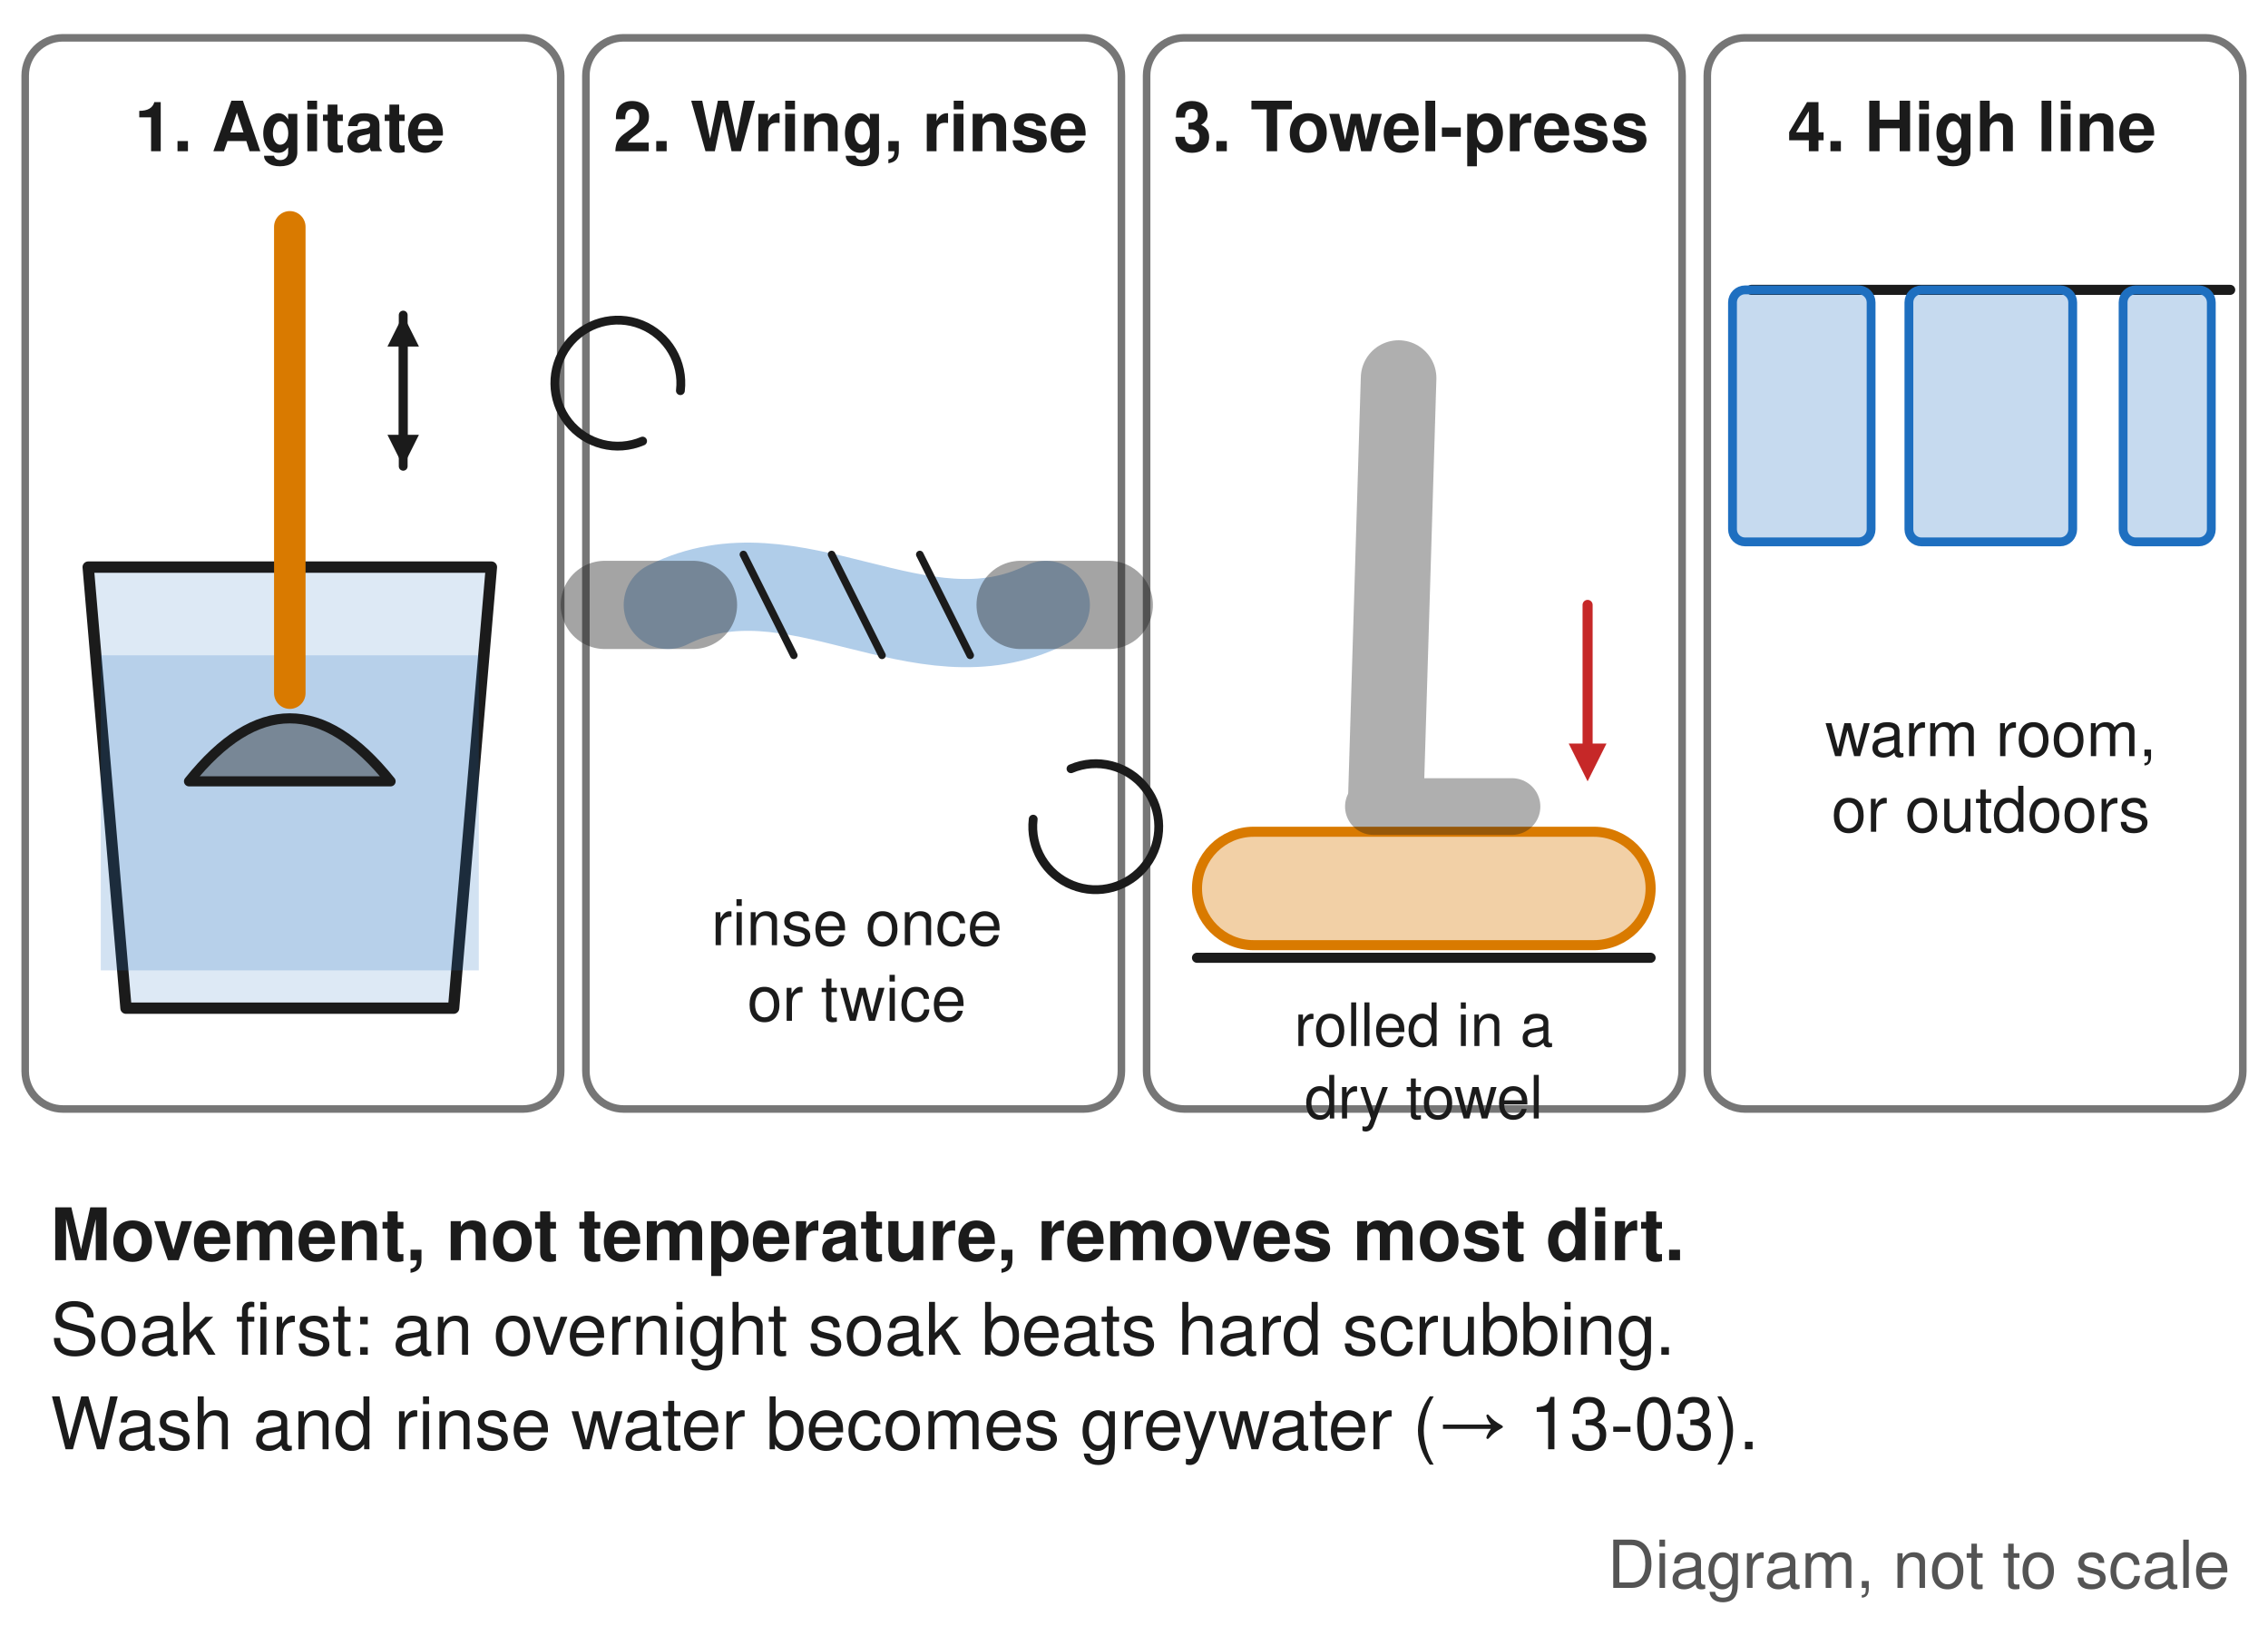
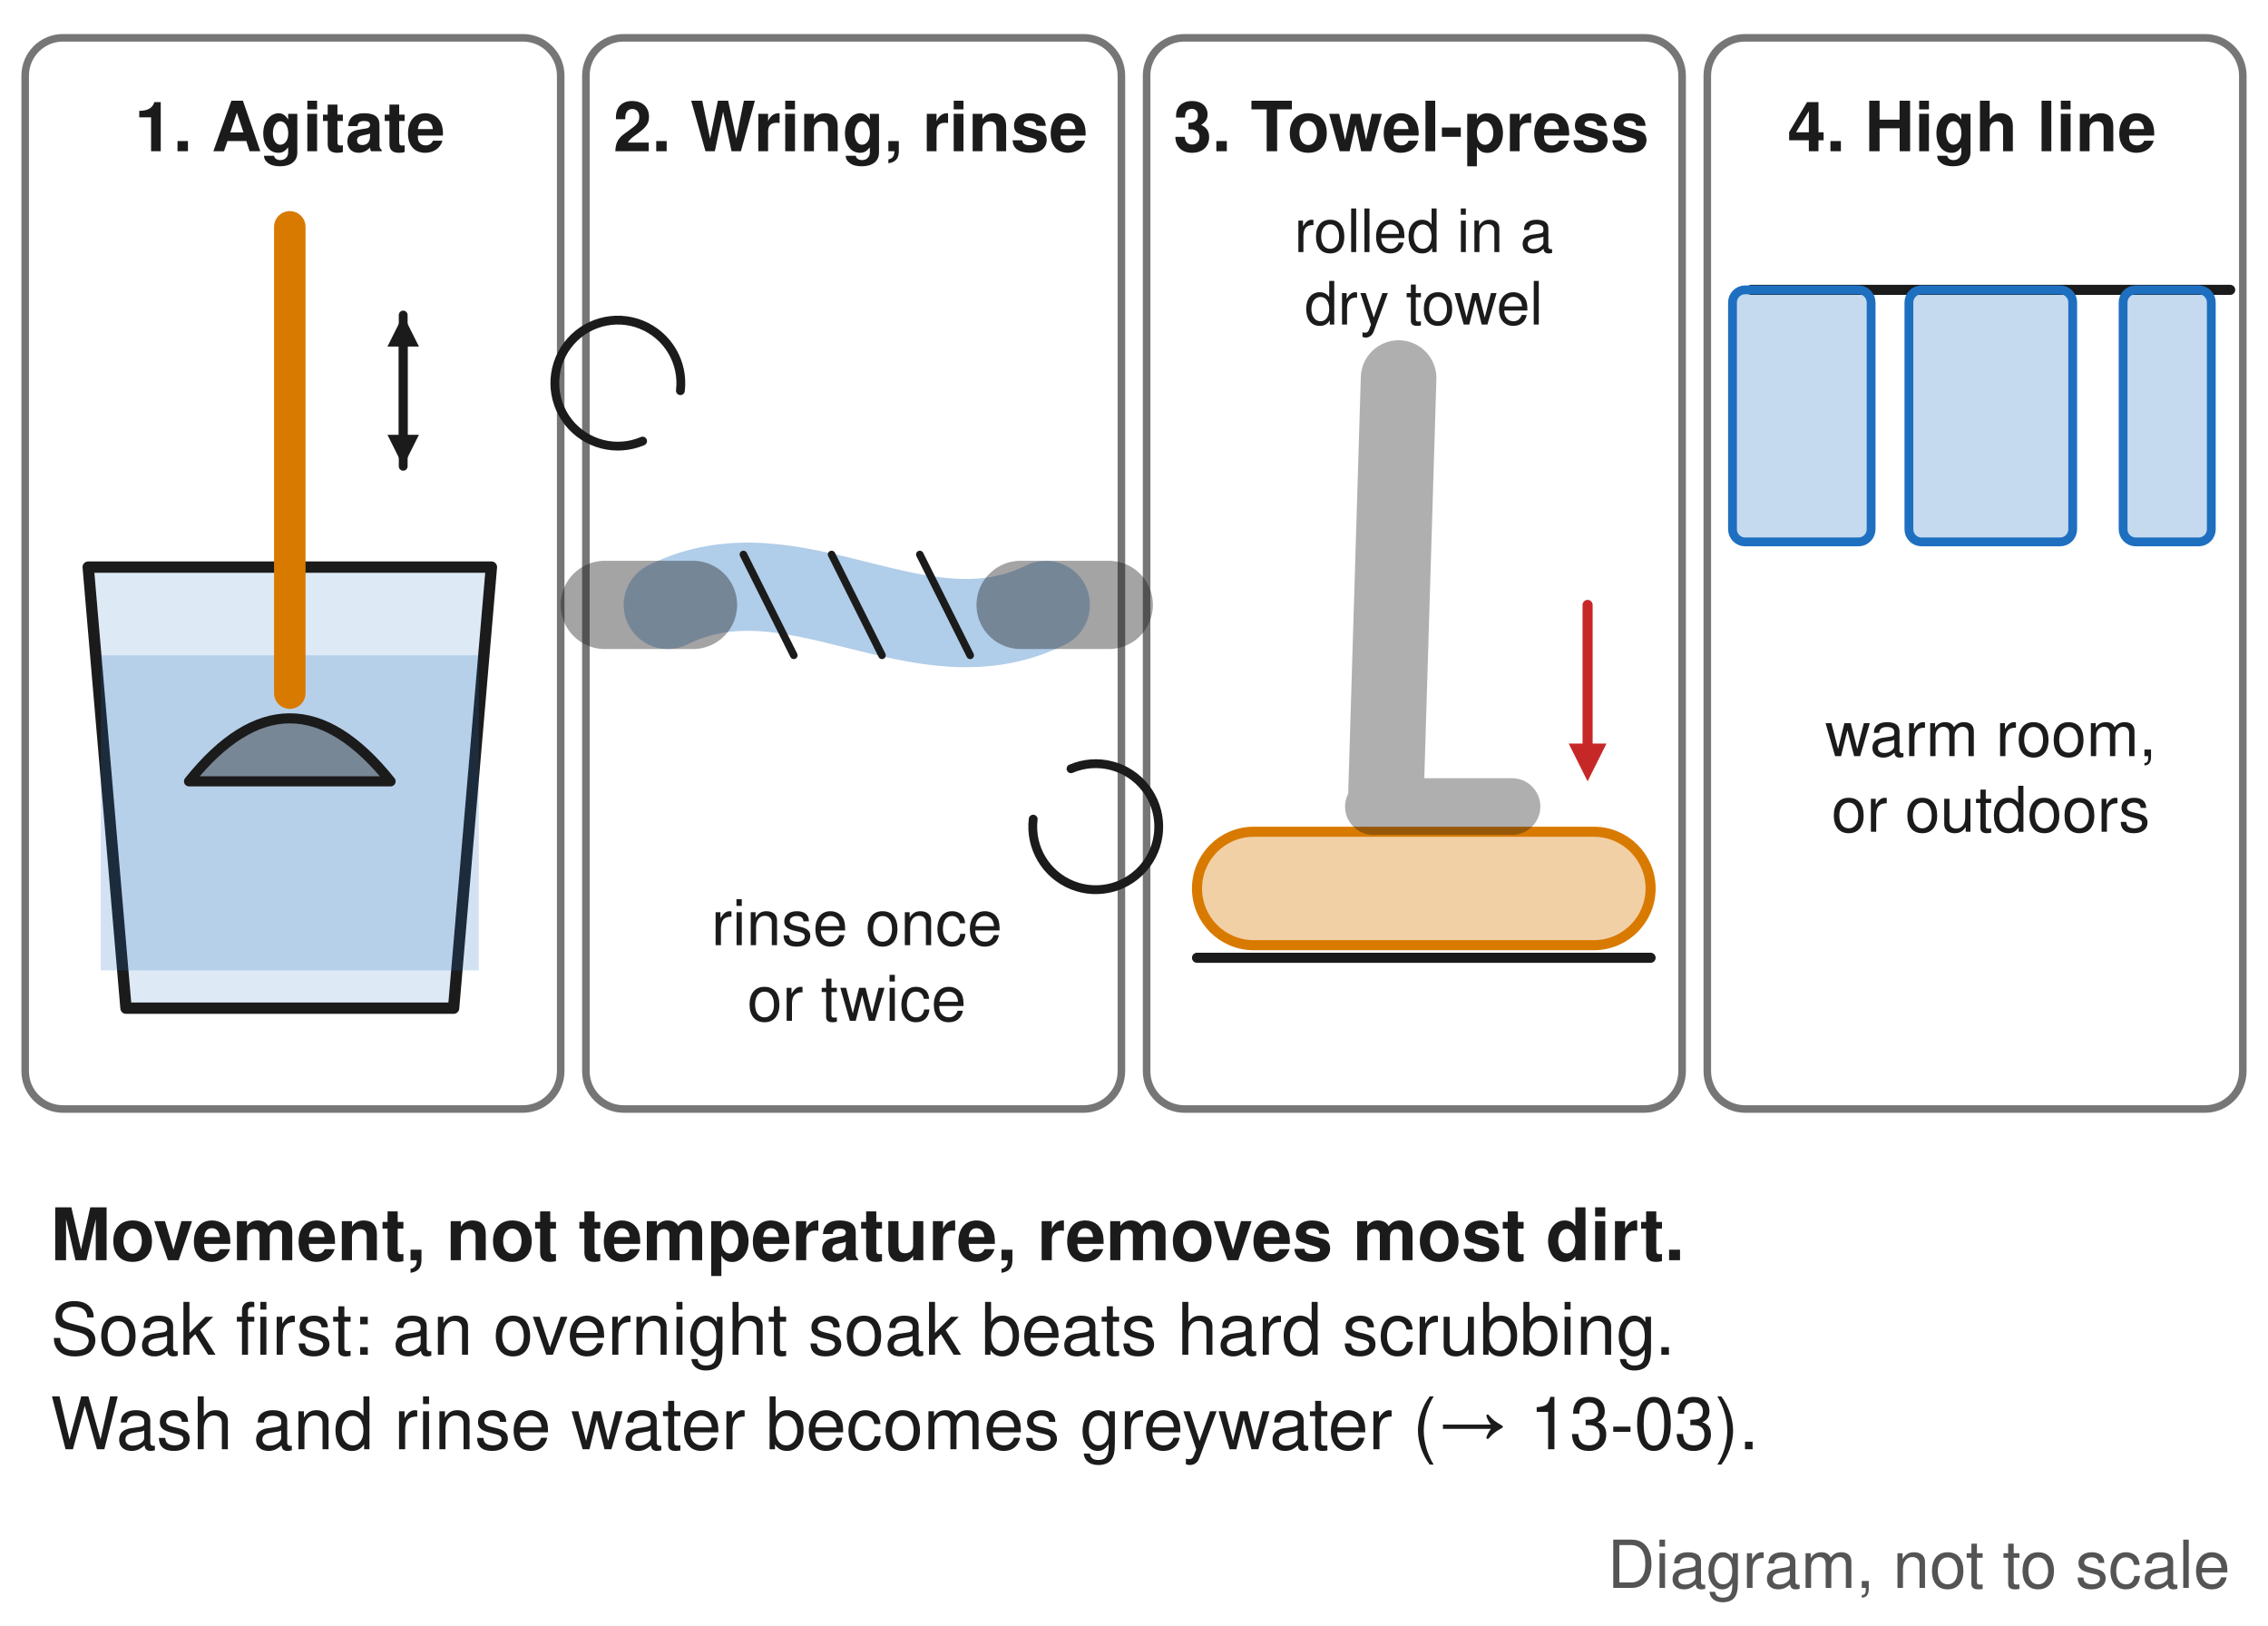
<svg xmlns="http://www.w3.org/2000/svg" viewBox="0 0 360 258" width="360" height="258" color="#1b1b1b" font-family="Helvetica, Arial, sans-serif" font-size="13" class="gpfig fig-plunger-agitator" aria-label="Hand laundry: agitate, wring, press, dry">
  <rect x="4" y="6" width="85" height="170" rx="6" fill="none" stroke="currentColor" stroke-width="1.2" opacity="0.6" />
  <text x="46" y="24" font-size="11" text-anchor="middle" font-weight="bold" fill="currentColor">1. Agitate</text>
  <rect x="93" y="6" width="85" height="170" rx="6" fill="none" stroke="currentColor" stroke-width="1.2" opacity="0.6" />
  <text x="135" y="24" font-size="11" text-anchor="middle" font-weight="bold" fill="currentColor">2. Wring, rinse</text>
  <rect x="182" y="6" width="85" height="170" rx="6" fill="none" stroke="currentColor" stroke-width="1.2" opacity="0.6" />
  <text x="224" y="24" font-size="11" text-anchor="middle" font-weight="bold" fill="currentColor">3. Towel-press</text>
  <rect x="271" y="6" width="85" height="170" rx="6" fill="none" stroke="currentColor" stroke-width="1.2" opacity="0.6" />
  <text x="313" y="24" font-size="11" text-anchor="middle" font-weight="bold" fill="currentColor">4. High line</text>
  <path d="M14,90 L20,160 L72,160 L78,90 Z" fill="#1e6fc0" fill-opacity="0.15" stroke="currentColor" stroke-width="1.8" stroke-linejoin="round" stroke-linecap="round" />
  <rect x="16" y="104" width="60" height="50" fill="#1e6fc0" fill-opacity="0.2" stroke="none" />
  <line x1="46" y1="36" x2="46" y2="110" stroke="#d97a00" stroke-width="5" stroke-linecap="round" />
  <path d="M30,124 Q46,104 62,124 Z" fill="currentColor" fill-opacity="0.4" stroke="currentColor" stroke-width="1.6" stroke-linejoin="round" stroke-linecap="round" />
  <line x1="64" y1="50" x2="64.0" y2="69.0" stroke="currentColor" stroke-width="1.4" stroke-linecap="round" />
  <path d="M64,74 L66.5,69.0 L61.5,69.0 Z" fill="currentColor" stroke="none" />
  <line x1="64" y1="74" x2="64.0" y2="55.0" stroke="currentColor" stroke-width="1.4" stroke-linecap="round" />
  <path d="M64,50 L61.5,55.0 L66.5,55.0 Z" fill="currentColor" stroke="none" />
  <path d="M106,96 C126,86 146,106 166,96" fill="none" stroke="#1e6fc0" stroke-width="14" stroke-linejoin="round" stroke-linecap="round" opacity="0.35" />
  <path d="M118,88 l8,16" fill="none" stroke="currentColor" stroke-width="1.2" stroke-linejoin="round" stroke-linecap="round" />
  <path d="M132,88 l8,16" fill="none" stroke="currentColor" stroke-width="1.2" stroke-linejoin="round" stroke-linecap="round" />
  <path d="M146,88 l8,16" fill="none" stroke="currentColor" stroke-width="1.2" stroke-linejoin="round" stroke-linecap="round" />
  <g opacity="0.4">
    <path d="M96,96 L110,96" fill="none" stroke="currentColor" stroke-width="14" stroke-linecap="round" stroke-linejoin="round" />
    <path d="M162,96 L176,96" fill="none" stroke="currentColor" stroke-width="14" stroke-linecap="round" stroke-linejoin="round" />
  </g>
  <path d="M102,70 a10,10 0 1 1 6,-8" fill="none" stroke="currentColor" stroke-width="1.4" stroke-linejoin="round" stroke-linecap="round" />
  <path d="M170,122 a10,10 0 1 1 -6,8" fill="none" stroke="currentColor" stroke-width="1.4" stroke-linejoin="round" stroke-linecap="round" />
  <text x="136" y="150" font-size="10" text-anchor="middle" fill="currentColor">rinse once</text>
  <text x="136" y="162" font-size="10" text-anchor="middle" fill="currentColor">or twice</text>
  <rect x="190" y="132" width="72" height="18" rx="9" fill="#d97a00" fill-opacity="0.35" stroke="#d97a00" stroke-width="1.6" />
  <line x1="190" y1="152" x2="262" y2="152" stroke="currentColor" stroke-width="1.6" stroke-linecap="round" />
  <g opacity="0.35">
    <path d="M222,60 L220,126" fill="none" stroke="currentColor" stroke-width="12" stroke-linecap="round" stroke-linejoin="round" />
    <path d="M218,128 L240,128" fill="none" stroke="currentColor" stroke-width="9" stroke-linecap="round" stroke-linejoin="round" />
  </g>
  <line x1="252" y1="96" x2="252.0" y2="118.0" stroke="#c62828" stroke-width="1.6" stroke-linecap="round" />
  <path d="M252,124 L255.0,118.0 L249.0,118.0 Z" fill="#c62828" stroke="none" />
-   <text x="226" y="166.0" font-size="9.5" text-anchor="middle" fill="currentColor">rolled in a</text>
-   <text x="226" y="177.5" font-size="9.5" text-anchor="middle" fill="currentColor">dry towel</text>
+   <text x="226" y="40.0" font-size="9.5" text-anchor="middle" fill="currentColor">rolled in a</text>
+   <text x="226" y="51.5" font-size="9.5" text-anchor="middle" fill="currentColor">dry towel</text>
  <line x1="278" y1="46" x2="354" y2="46" stroke="currentColor" stroke-width="1.6" stroke-linecap="round" />
  <rect x="275.0" y="46" width="22" height="40" rx="2" fill="#1e6fc0" fill-opacity="0.25" stroke="#1e6fc0" stroke-width="1.4" />
  <rect x="303.0" y="46" width="26" height="40" rx="2" fill="#1e6fc0" fill-opacity="0.25" stroke="#1e6fc0" stroke-width="1.4" />
  <rect x="337.0" y="46" width="14" height="40" rx="2" fill="#1e6fc0" fill-opacity="0.25" stroke="#1e6fc0" stroke-width="1.4" />
  <text x="316" y="120" font-size="10" text-anchor="middle" fill="currentColor">warm room,</text>
  <text x="316" y="132" font-size="10" text-anchor="middle" fill="currentColor">or outdoors</text>
  <text x="8" y="200" font-size="11.5" font-weight="bold" fill="currentColor">Movement, not temperature, removes most dirt.</text>
  <text x="8" y="215" font-size="11.5" fill="currentColor">Soak first: an overnight soak beats hard scrubbing.</text>
  <text x="8" y="230" font-size="11.5" fill="currentColor">Wash and rinse water becomes greywater (→ 13-03).</text>
  <text x="354" y="252" font-size="10.5" text-anchor="end" fill="currentColor" opacity="0.75">Diagram, not to scale</text>
</svg>
